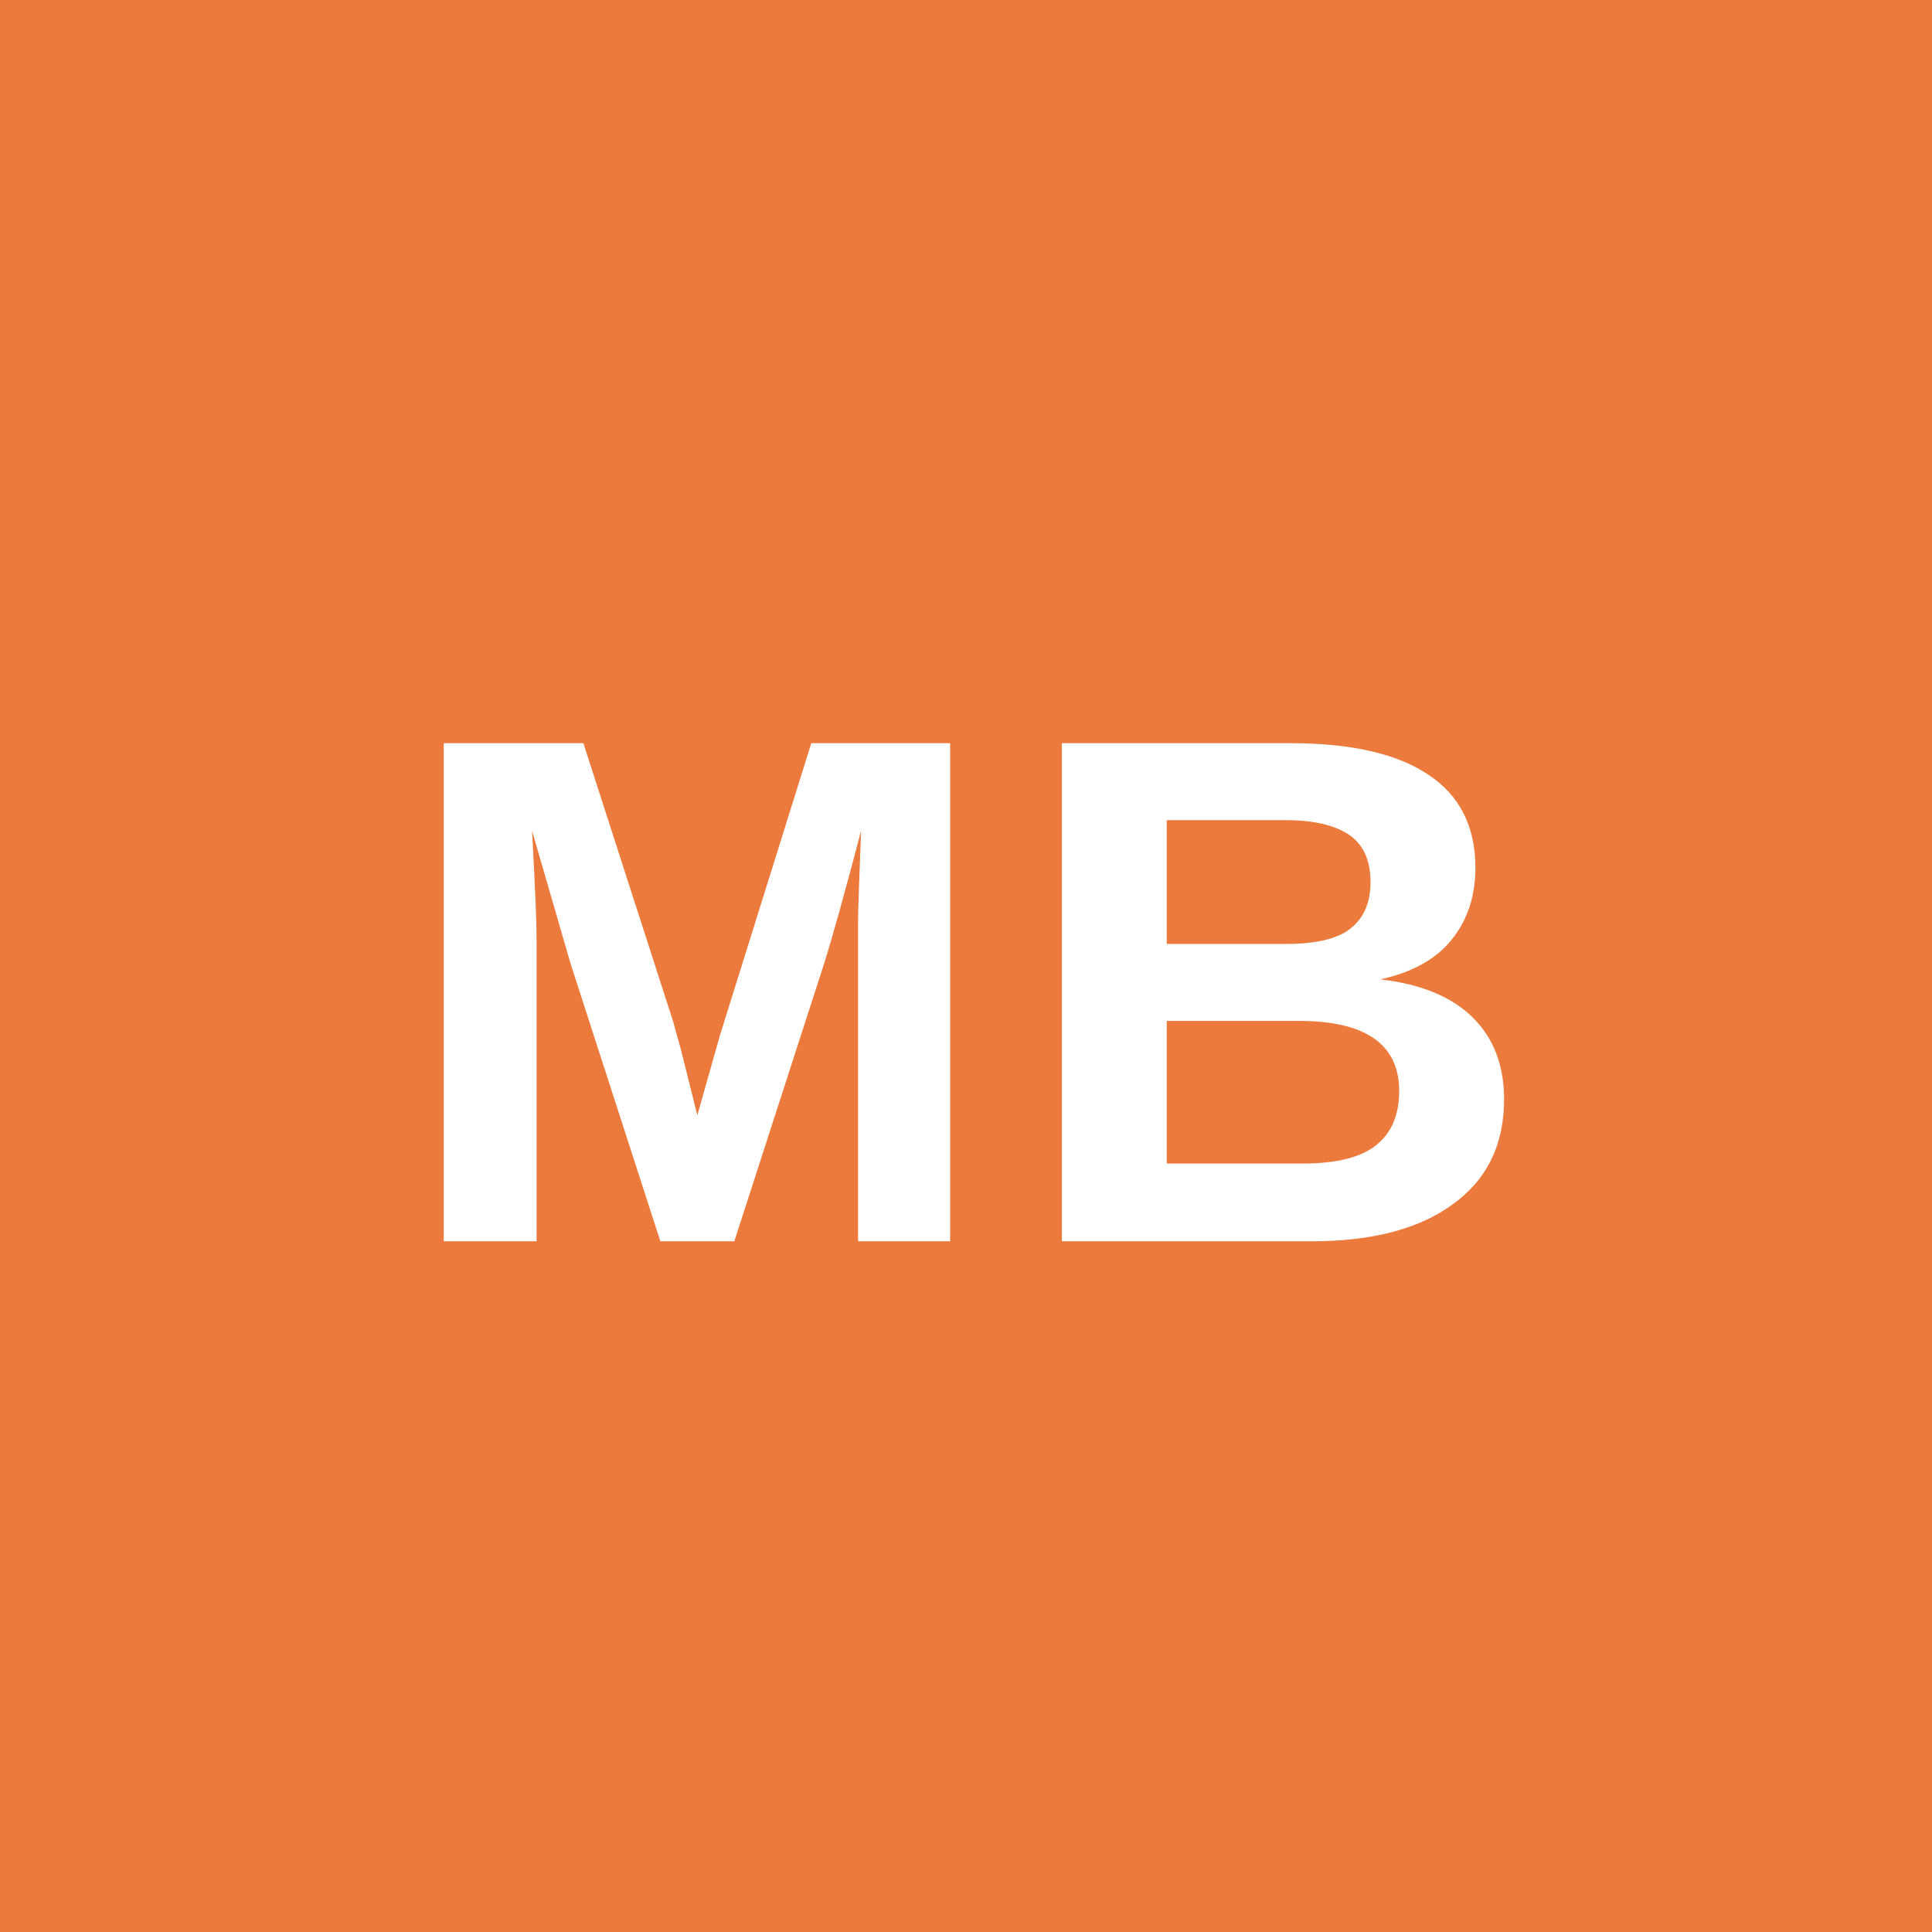
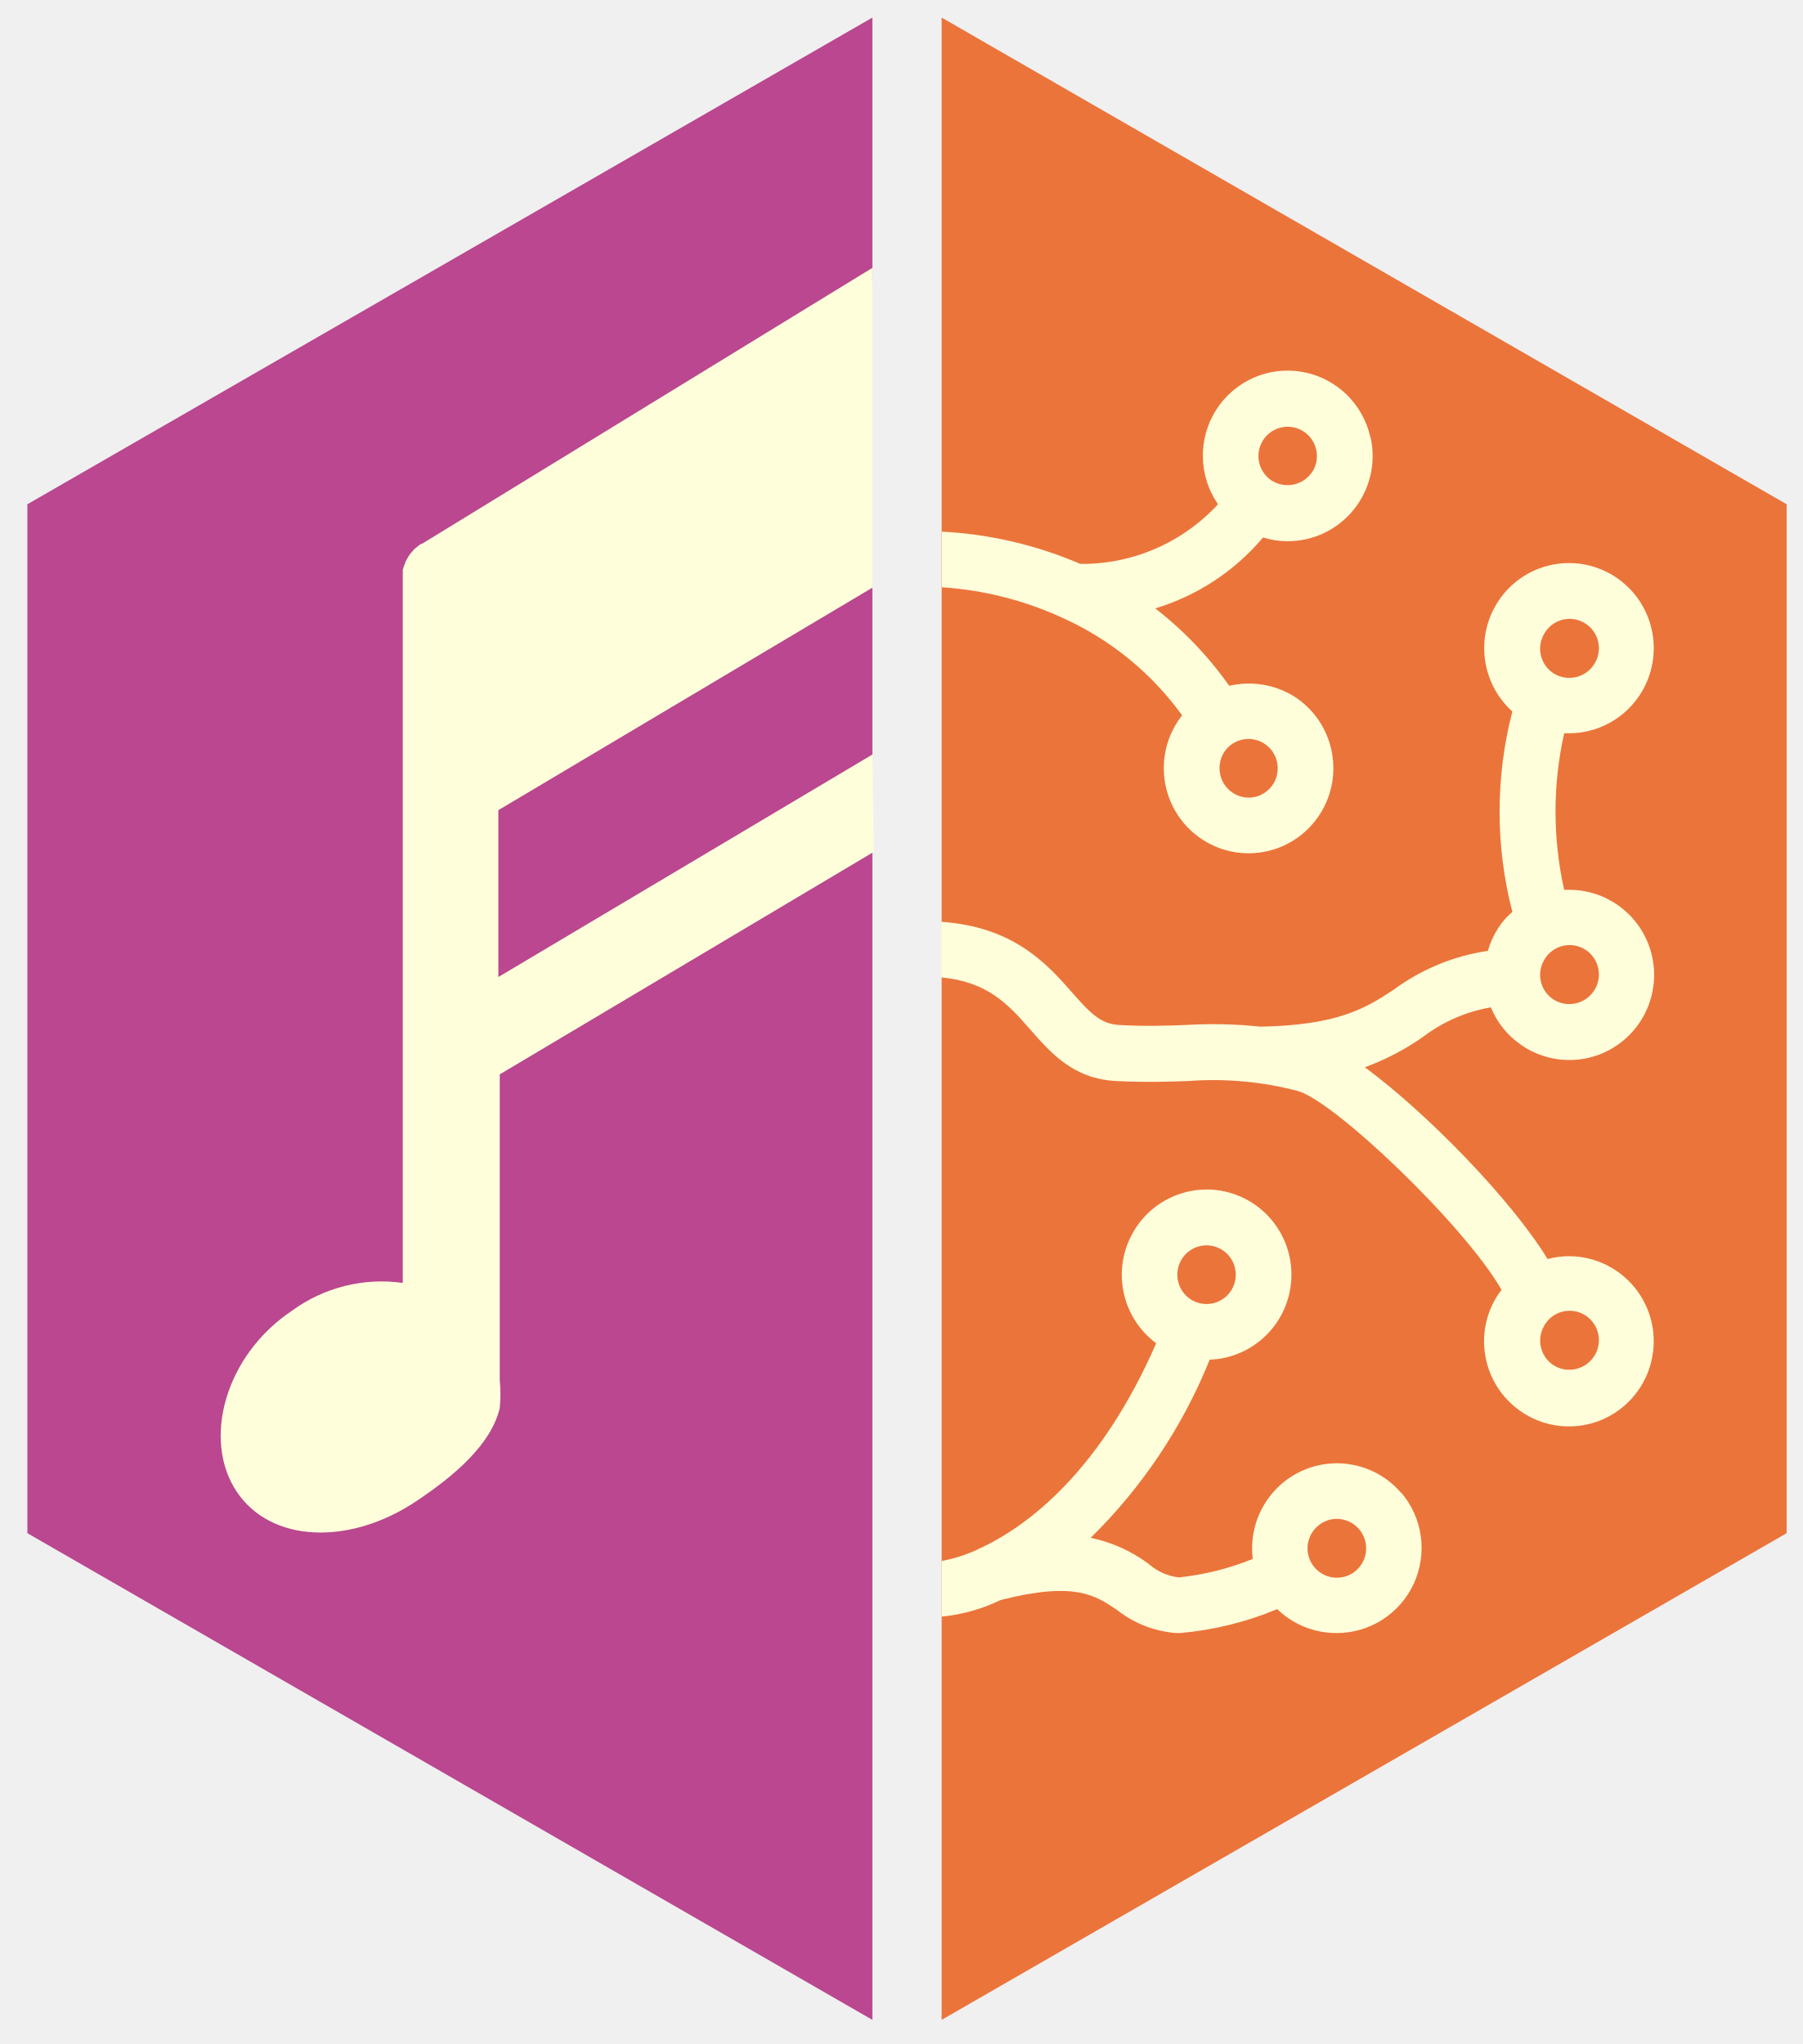
- <svg xmlns="http://www.w3.org/2000/svg" viewBox="0 0 40 40">
-   <rect width="40" height="40" fill="#ec7a3c" />
-   <text x="20" y="20.5" font-family="Arial, Helvetica, sans-serif" font-size="15" font-weight="800" letter-spacing="0.3" fill="#ffffff" text-anchor="middle" dominant-baseline="central">MB</text>
+ <svg xmlns="http://www.w3.org/2000/svg" viewBox="0 0 127 144">
+   <g transform="matrix(.9908388 0 0 .9795927 .017679 1.238465)">
+     <path d="m66 0v144l61-35v-74z" fill="#eb743b" transform="matrix(.9848046 0 0 1 1.929811 0)" />
+     <path d="m61 60-1-1v-5l1-1v-12h-1v-21l1-1v-19l-61 35v74l61 35z" fill="#ba478f" transform="matrix(.9848046 0 0 1 1.929811 0)" />
+     <path d="m62.003 53-26.59 16v-12l26.59-16v-23l-32.046 19.86h-.059a2.728 2.77 0 0 0 -.256.2l-.207.17a2.856 2.9 0 0 0 -.187.22c-.059.07-.128.14-.177.22a2.482 2.52 0 0 0 -.148.25 2.757 2.8 0 0 0 -.128.25c0 .09-.069.18-.098.28a2.718 2.76 0 0 0 -.079.27 2.521 2.56 0 0 0 0 .27 2.954 3 0 0 0 0 .32v.08 50.61a10.833 11 0 0 0 -7.878 2c-4.766 3.22-6.382 9.28-3.939 13 2.442 3.72 8.066 3.9 12.802.68 2.718-1.84 5.298-4.07 5.909-6.68a10.449 10.61 0 0 0 0-2c0-.14 0-.28 0-.42v-21.58l26.59-16z" fill="#fffedb" stroke-width=".992" />
+     <g stroke-width=".992">
+       <path d="m99.603 106.11a6.027 6.12 0 0 0 -10.557 4.74 19.558 19.86 0 0 1 -5.249 1.33 3.939 4 0 0 1 -2.186-1 10.547 10.71 0 0 0 -4.087-1.85 37.068 37.64 0 0 0 8.459-12.81 6.027 6.12 0 1 0 -5.397-9.24 6.027 6.12 0 0 0 1.595 8.06c-3.988 9.22-9.08 13.08-12.379 14.68a1.97 2 0 0 0 -.355.17 11.089 11.26 0 0 1 -2.521.81v4a12.399 12.59 0 0 0 4.185-1.19c5.269-1.36 6.736-.35 8.282.71a7.76 7.88 0 0 0 4.195 1.66h.305a23.251 23.61 0 0 0 6.894-1.72 6.037 6.13 0 0 0 4.245 1.72 6.027 6.12 0 0 0 4.569-10.1zm-15.629-16.78a2.078 2.11 0 1 1 -.227 1.6 2.068 2.1 0 0 1 .227-1.6zm12.409 22.36a2.048 2.08 0 0 1 -1.349.51 2.078 2.11 0 0 1 -1.359-3.72 2.048 2.08 0 0 1 1.349-.51 2.088 2.12 0 0 1 2.078 2.28 2.058 2.09 0 0 1 -.719 1.44z" fill="#fffedb" />
+       <path d="m97.407 30.18a6.027 6.12 0 1 0 -10.833 4.82 13.147 13.35 0 0 1 -9.789 4.29 28.707 29.15 0 0 0 -9.848-2.32v4a24.423 24.8 0 0 1 8.607 2.21 21.262 21.59 0 0 1 8.479 7 6.224 6.32 0 0 0 -.374.54 6.027 6.12 0 1 0 8.322-1.91 6.125 6.22 0 0 0 -4.599-.75 25.605 26 0 0 0 -5.259-5.57 16.102 16.35 0 0 0 7.662-5.1 6.057 6.15 0 0 0 1.743.27 6.037 6.13 0 0 0 5.909-7.45zm-10.409 22.67a2.039 2.07 0 0 1 .66-.66 2.078 2.11 0 1 1 1.093 3.91 2.068 2.1 0 0 1 -1.103-.33 2.098 2.13 0 0 1 -.65-2.92zm6.283-20.19a2.107 2.14 0 0 1 -2.866.65l-.098-.06a2.078 2.11 0 1 1 3.24-2.17 2.048 2.08 0 0 1 -.276 1.59z" fill="#fffedb" />
+       <path d="m105.974 71.18a5.909 6 0 0 0 2.078 2.65l.276.19a6.027 6.12 0 1 0 3.22-11.29h-.364a25.339 25.73 0 0 1 0-11.26h.335a6.027 6.12 0 1 0 -4.087-1.63l.069.06a28.215 28.65 0 0 0 0 14.42c-.138.13-.286.25-.423.4a6.145 6.24 0 0 0 -.62.82 6.066 6.16 0 0 0 -.699 1.58 14.969 15.2 0 0 0 -6.677 2.78c-1.97 1.32-3.939 2.57-9.494 2.67a32.144 32.64 0 0 0 -5.279-.12c-1.408.05-2.866.11-4.776 0-1.31-.07-2.068-.88-3.407-2.42-1.773-2.05-4.156-4.65-9.228-5v4c3.24.3 4.727 1.89 6.263 3.67 1.536 1.78 3.122 3.62 6.165 3.78 2.088.11 3.703.05 5.131 0a23.852 24.22 0 0 1 7.731.7c2.57.64 11.916 9.67 14.546 14.32-.108.14-.217.28-.305.43a6.007 6.1 0 0 0 1.595 8.25l.276.19a6.027 6.12 0 1 0 3.22-11.29 6.086 6.18 0 0 0 -1.517.2c-2.521-4.19-8.519-10.46-12.99-13.79a17.904 18.18 0 0 0 4.146-2.19 11.138 11.31 0 0 1 4.816-2.12zm3.821-26.92a2.081 2.113 0 1 1 3.516 2.26 2.107 2.14 0 0 1 -2.866.65l-.089-.06a2.068 2.1 0 0 1 -.561-2.84zm0 23.46a2.081 2.113 0 1 1 3.516 2.26 2.107 2.14 0 0 1 -2.866.65l-.089-.06a2.068 2.1 0 0 1 -.561-2.84zm0 26.3a2.081 2.113 0 1 1 3.516 2.26 2.107 2.14 0 0 1 -2.866.65l-.089-.06a2.078 2.11 0 0 1 -.561-2.84z" fill="#fffedb" />
+     </g>
+   </g>
</svg>
